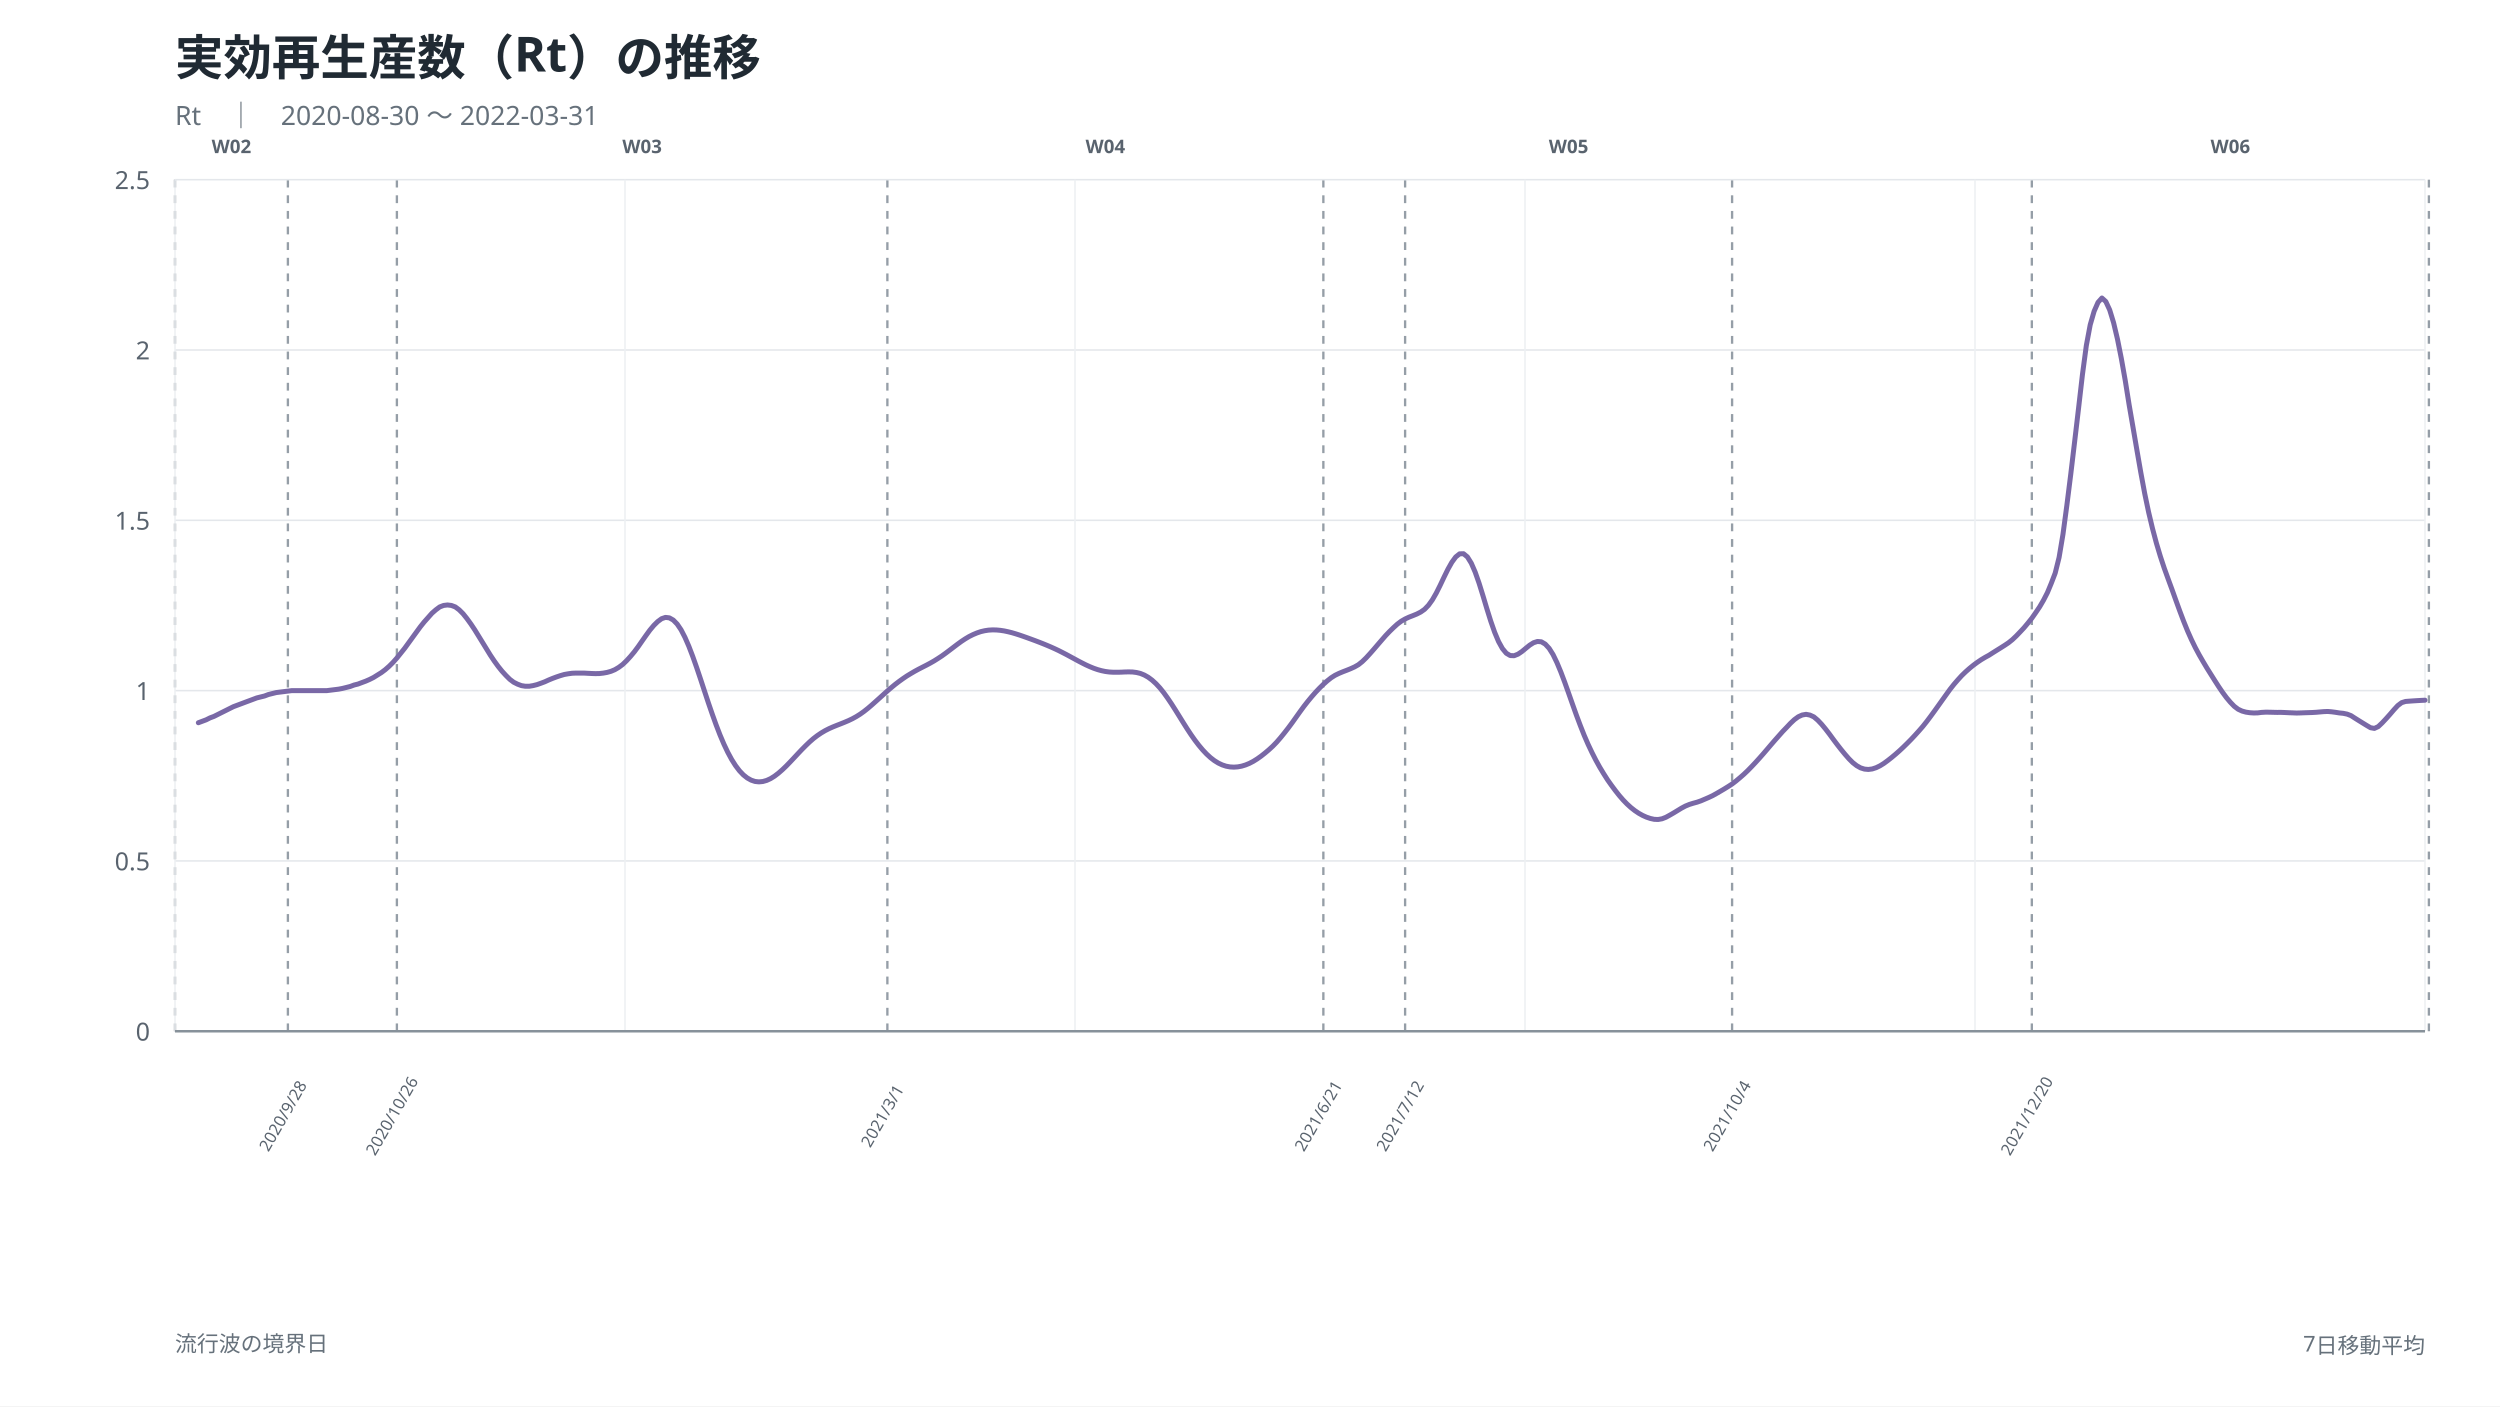
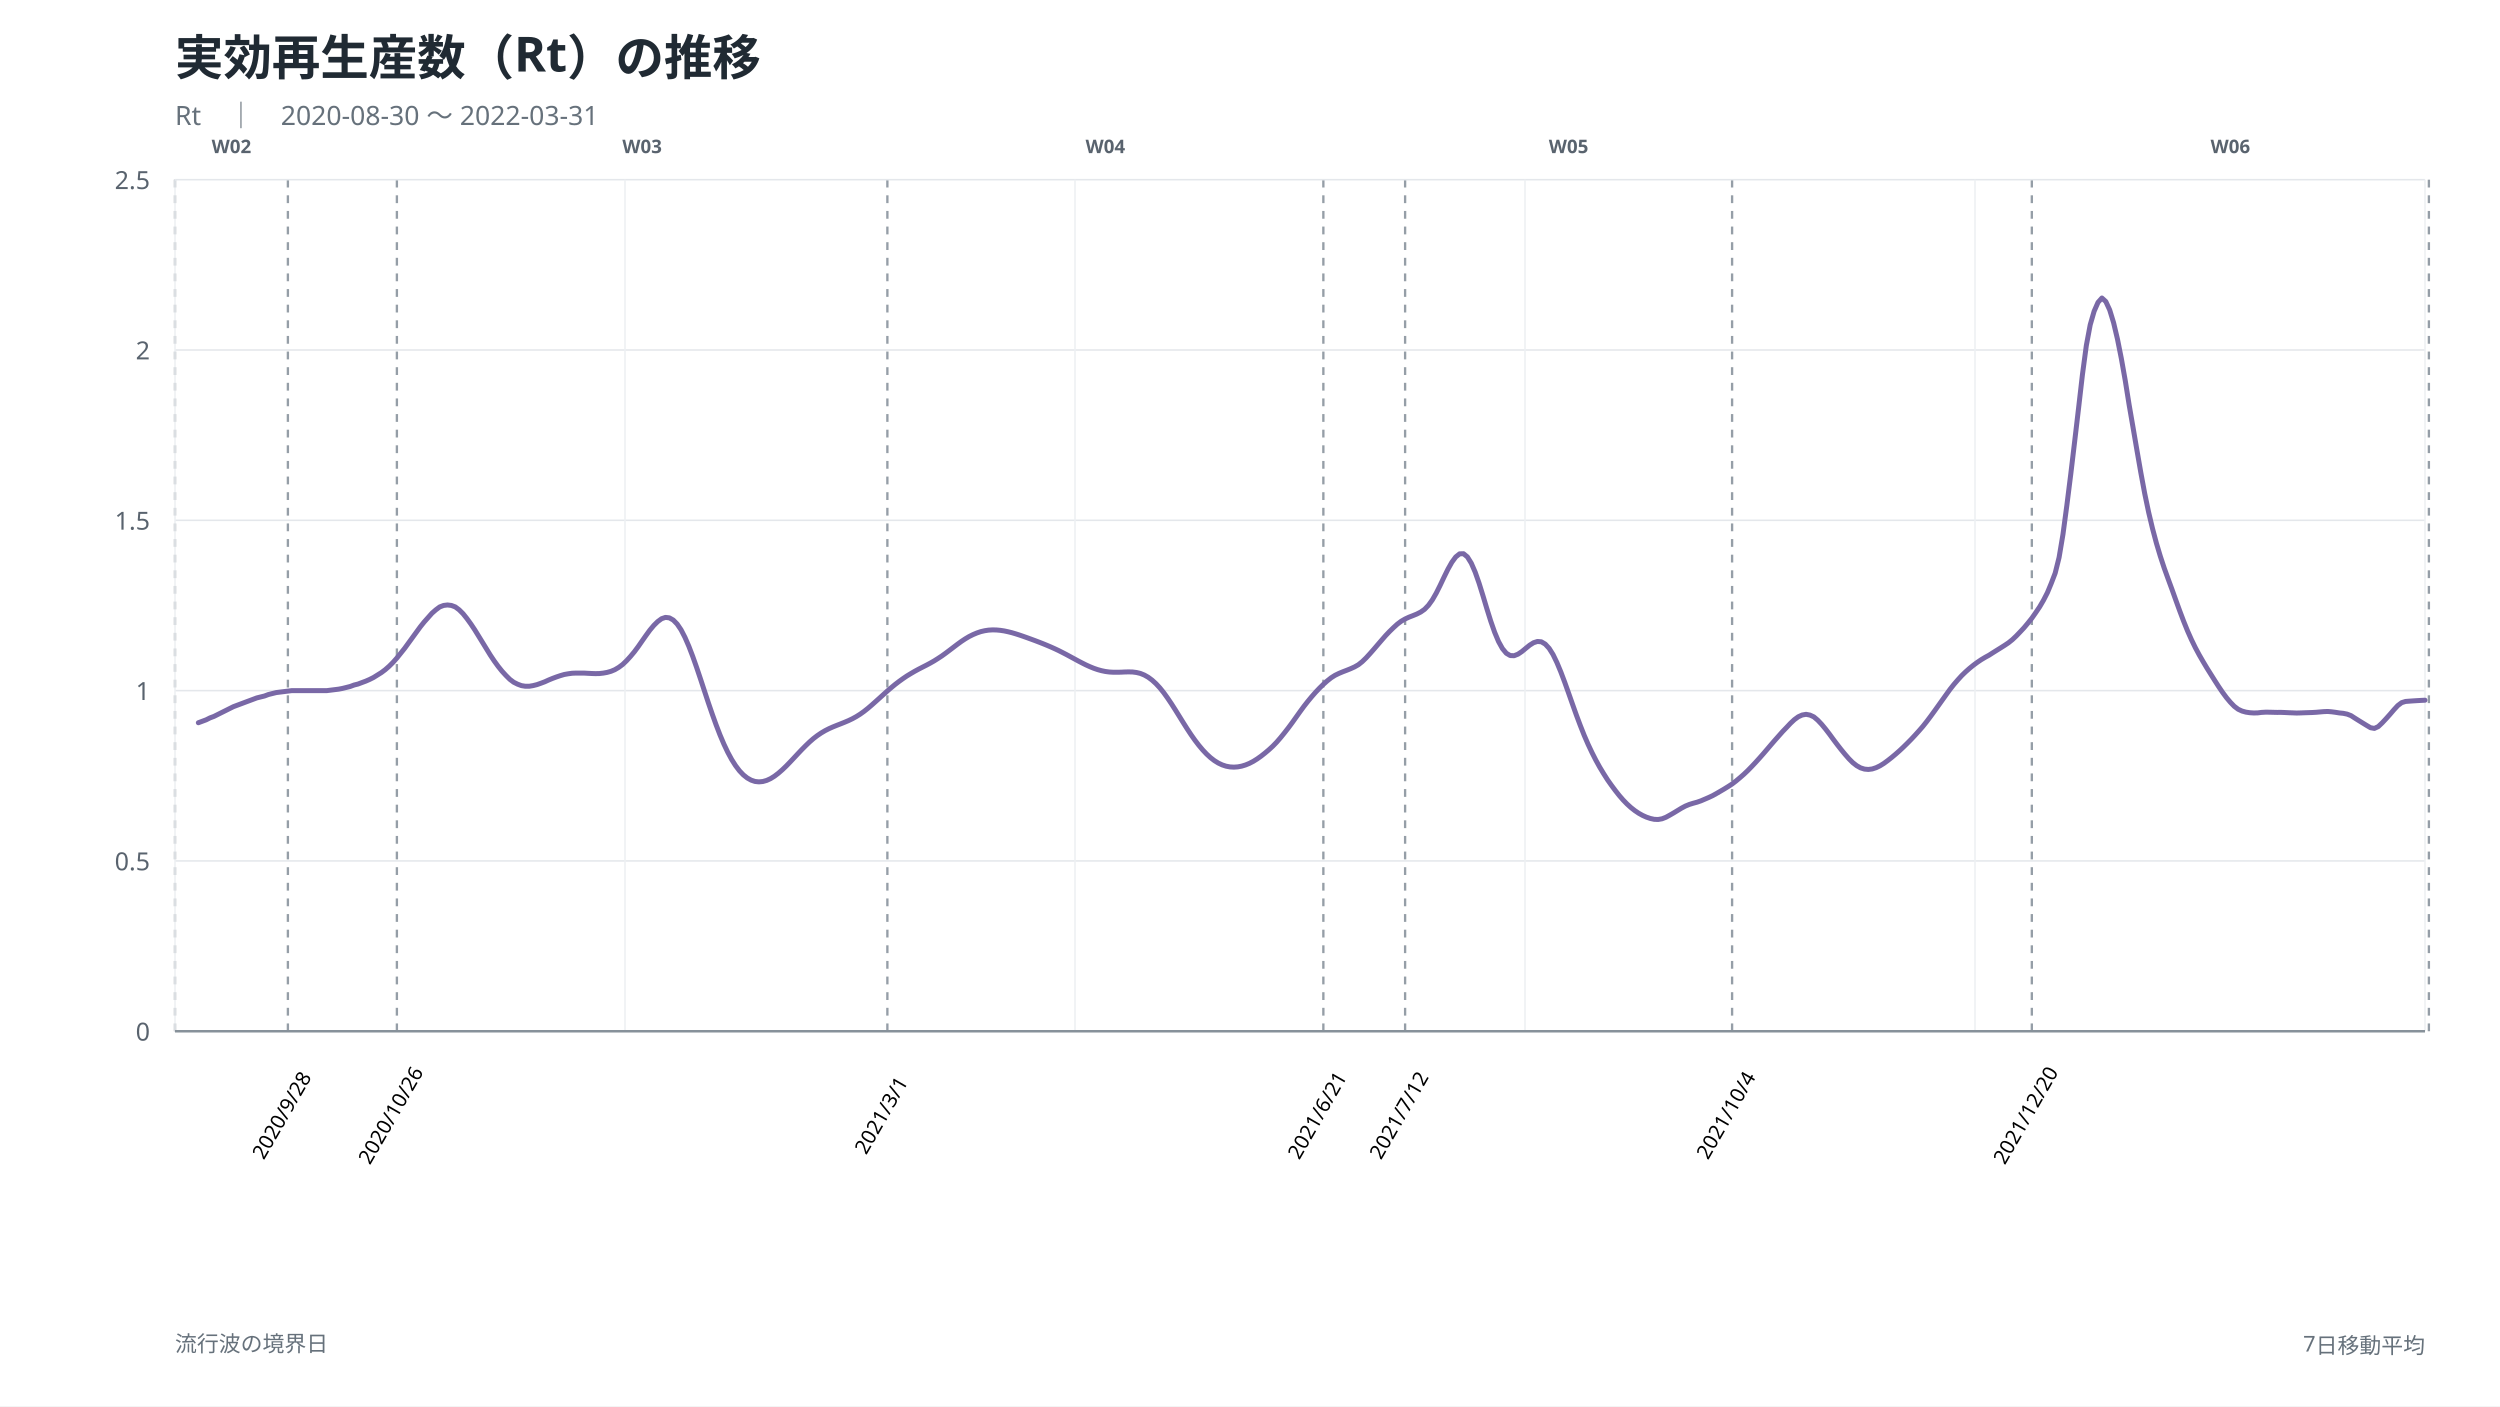
<svg xmlns="http://www.w3.org/2000/svg" width="1600" height="900" viewBox="0 0 1600 900" role="img" aria-labelledby="title desc">
  <rect width="100%" height="100%" fill="#fff" />
  <text x="112" y="48" font-family="sans-serif" font-size="31" font-weight="700" fill="#202a33">実効再生産数（Rt）の推移</text>
  <text x="112" y="80" font-family="sans-serif" font-size="17" fill="#66717b">Rt　｜　2020-08-30 ～ 2022-03-31</text>
  <line x1="112.00" y1="115" x2="112.00" y2="660" stroke="#8a949d" stroke-width="1.5" stroke-dasharray="5 5" opacity="0.9" />
  <line x1="184.25" y1="115" x2="184.25" y2="660" stroke="#8a949d" stroke-width="1.5" stroke-dasharray="5 5" opacity="0.9" />
  <text x="148.12" y="98" text-anchor="middle" font-family="sans-serif" font-size="12" font-weight="600" fill="#59636e">W02</text>
  <line x1="254.01" y1="115" x2="254.01" y2="660" stroke="#8a949d" stroke-width="1.5" stroke-dasharray="5 5" opacity="0.9" />
  <line x1="567.92" y1="115" x2="567.92" y2="660" stroke="#8a949d" stroke-width="1.5" stroke-dasharray="5 5" opacity="0.9" />
  <text x="410.96" y="98" text-anchor="middle" font-family="sans-serif" font-size="12" font-weight="600" fill="#59636e">W03</text>
  <line x1="846.95" y1="115" x2="846.95" y2="660" stroke="#8a949d" stroke-width="1.5" stroke-dasharray="5 5" opacity="0.9" />
  <text x="707.43" y="98" text-anchor="middle" font-family="sans-serif" font-size="12" font-weight="600" fill="#59636e">W04</text>
  <line x1="899.27" y1="115" x2="899.27" y2="660" stroke="#8a949d" stroke-width="1.5" stroke-dasharray="5 5" opacity="0.9" />
  <line x1="1108.54" y1="115" x2="1108.54" y2="660" stroke="#8a949d" stroke-width="1.5" stroke-dasharray="5 5" opacity="0.9" />
  <text x="1003.90" y="98" text-anchor="middle" font-family="sans-serif" font-size="12" font-weight="600" fill="#59636e">W05</text>
  <line x1="1300.37" y1="115" x2="1300.37" y2="660" stroke="#8a949d" stroke-width="1.5" stroke-dasharray="5 5" opacity="0.9" />
  <line x1="1554.49" y1="115" x2="1554.49" y2="660" stroke="#8a949d" stroke-width="1.5" stroke-dasharray="5 5" opacity="0.9" />
  <text x="1427.43" y="98" text-anchor="middle" font-family="sans-serif" font-size="12" font-weight="600" fill="#59636e">W06</text>
  <line x1="112" y1="660.00" x2="1552" y2="660.00" stroke="#e4e7eb" stroke-width="1" />
  <text x="96" y="666.00" text-anchor="end" font-family="sans-serif" font-size="16" fill="#59636e">0</text>
  <line x1="112" y1="551.00" x2="1552" y2="551.00" stroke="#e4e7eb" stroke-width="1" />
  <text x="96" y="557.00" text-anchor="end" font-family="sans-serif" font-size="16" fill="#59636e">0.5</text>
  <line x1="112" y1="442.00" x2="1552" y2="442.00" stroke="#e4e7eb" stroke-width="1" />
  <text x="96" y="448.00" text-anchor="end" font-family="sans-serif" font-size="16" fill="#59636e">1</text>
  <line x1="112" y1="333.00" x2="1552" y2="333.00" stroke="#e4e7eb" stroke-width="1" />
  <text x="96" y="339.00" text-anchor="end" font-family="sans-serif" font-size="16" fill="#59636e">1.5</text>
  <line x1="112" y1="224.00" x2="1552" y2="224.00" stroke="#e4e7eb" stroke-width="1" />
  <text x="96" y="230.00" text-anchor="end" font-family="sans-serif" font-size="16" fill="#59636e">2</text>
  <line x1="112" y1="115.00" x2="1552" y2="115.00" stroke="#e4e7eb" stroke-width="1" />
  <text x="96" y="121.00" text-anchor="end" font-family="sans-serif" font-size="16" fill="#59636e">2.5</text>
  <line x1="112.00" y1="115" x2="112.00" y2="660" stroke="#edf0f2" stroke-width="1" />
  <line x1="400.00" y1="115" x2="400.00" y2="660" stroke="#edf0f2" stroke-width="1" />
  <line x1="688.00" y1="115" x2="688.00" y2="660" stroke="#edf0f2" stroke-width="1" />
  <line x1="976.00" y1="115" x2="976.00" y2="660" stroke="#edf0f2" stroke-width="1" />
  <line x1="1264.00" y1="115" x2="1264.00" y2="660" stroke="#edf0f2" stroke-width="1" />
  <line x1="1552.00" y1="115" x2="1552.00" y2="660" stroke="#edf0f2" stroke-width="1" />
  <path d=" M126.95 462.55 L129.44 461.62 L131.93 460.69 L134.42 459.44 L136.91 458.51 L139.40 457.26 L141.90 456.01 L144.39 454.77 L146.88 453.52 L149.37 452.28 L151.86 451.34 L154.35 450.41 L156.84 449.47 L159.34 448.54 L161.83 447.61 L164.32 446.67 L166.81 446.05 L169.30 445.43 L171.79 444.49 L174.28 443.87 L176.78 443.25 L179.27 442.93 L181.76 442.62 L184.25 442.31 L186.74 442.00 L189.23 442.00 L191.72 442.00 L194.21 442.00 L196.71 442.00 L199.20 442.00 L201.69 442.00 L204.18 442.00 L206.67 442.00 L209.16 442.00 L211.65 441.69 L214.15 441.38 L216.64 441.07 L219.13 440.60 L221.62 439.98 L224.11 439.35 L226.60 438.42 L229.09 437.80 L231.58 436.86 L234.08 435.93 L236.57 434.84 L239.06 433.59 L241.55 432.03 L244.04 430.48 L246.53 428.61 L249.02 426.43 L251.52 423.94 L254.01 421.13 L256.50 418.02 L258.99 414.91 L261.48 411.48 L263.97 408.05 L266.46 404.63 L268.96 401.20 L271.45 398.09 L273.94 395.29 L276.43 392.48 L278.92 390.30 L281.41 388.44 L283.90 387.49 L286.39 387.18 L288.89 387.49 L291.38 388.42 L293.87 390.29 L296.36 392.78 L298.85 395.89 L301.34 399.33 L303.83 403.07 L306.33 407.12 L308.82 411.17 L311.31 415.22 L313.80 419.27 L316.29 423.00 L318.78 426.43 L321.27 429.54 L323.76 432.26 L326.26 434.75 L328.75 436.62 L331.24 437.87 L333.73 438.80 L336.22 439.20 L338.71 439.20 L341.20 438.78 L343.70 438.15 L346.19 437.27 L348.68 436.33 L351.17 435.19 L353.66 434.17 L356.15 433.24 L358.64 432.40 L361.13 431.67 L363.63 431.23 L366.12 430.88 L368.61 430.77 L371.10 430.77 L373.59 430.77 L376.08 430.91 L378.57 431.04 L381.07 431.12 L383.56 431.07 L386.05 430.79 L388.54 430.34 L391.03 429.64 L393.52 428.59 L396.01 427.11 L398.51 425.25 L401.00 422.86 L403.49 420.13 L405.98 417.15 L408.47 413.80 L410.96 410.21 L413.45 406.67 L415.94 403.25 L418.44 400.27 L420.93 397.81 L423.42 395.97 L425.91 395.13 L428.40 395.43 L430.89 396.84 L433.38 399.38 L435.88 403.08 L438.37 407.90 L440.86 413.62 L443.35 420.11 L445.84 427.16 L448.33 434.56 L450.82 442.14 L453.31 449.68 L455.81 456.95 L458.30 463.89 L460.79 470.34 L463.28 476.21 L465.77 481.46 L468.26 486.07 L470.75 490.00 L473.25 493.30 L475.74 495.92 L478.23 497.90 L480.72 499.29 L483.21 500.13 L485.70 500.40 L488.19 500.17 L490.69 499.46 L493.18 498.31 L495.67 496.76 L498.16 494.86 L500.65 492.69 L503.14 490.31 L505.63 487.74 L508.12 485.09 L510.62 482.41 L513.11 479.78 L515.60 477.27 L518.09 474.88 L520.58 472.70 L523.07 470.79 L525.56 469.10 L528.06 467.62 L530.55 466.35 L533.04 465.24 L535.53 464.23 L538.02 463.26 L540.51 462.26 L543.00 461.20 L545.49 460.01 L547.99 458.64 L550.48 457.08 L552.97 455.30 L555.46 453.33 L557.95 451.19 L560.44 448.97 L562.93 446.74 L565.43 444.46 L567.92 442.22 L570.41 440.08 L572.90 438.03 L575.39 436.12 L577.88 434.33 L580.37 432.64 L582.87 431.12 L585.36 429.66 L587.85 428.30 L590.34 427.02 L592.83 425.75 L595.32 424.42 L597.81 423.00 L600.30 421.43 L602.80 419.79 L605.29 417.99 L607.78 416.12 L610.27 414.22 L612.76 412.33 L615.25 410.52 L617.74 408.87 L620.24 407.38 L622.73 406.14 L625.22 405.09 L627.71 404.24 L630.20 403.66 L632.69 403.28 L635.18 403.13 L637.67 403.18 L640.17 403.41 L642.66 403.79 L645.15 404.32 L647.64 404.94 L650.13 405.68 L652.62 406.48 L655.11 407.34 L657.61 408.23 L660.10 409.14 L662.59 410.06 L665.08 411.01 L667.57 411.99 L670.06 413.01 L672.55 414.07 L675.04 415.19 L677.54 416.37 L680.03 417.63 L682.52 418.92 L685.01 420.27 L687.50 421.62 L689.99 422.97 L692.48 424.27 L694.98 425.53 L697.47 426.66 L699.96 427.68 L702.45 428.54 L704.94 429.23 L707.43 429.75 L709.92 430.08 L712.42 430.23 L714.91 430.25 L717.40 430.19 L719.89 430.07 L722.38 430.01 L724.87 430.08 L727.36 430.40 L729.85 431.00 L732.35 432.02 L734.84 433.43 L737.33 435.28 L739.82 437.55 L742.31 440.24 L744.80 443.34 L747.29 446.81 L749.79 450.53 L752.28 454.44 L754.77 458.44 L757.26 462.46 L759.75 466.40 L762.24 470.17 L764.73 473.71 L767.22 476.96 L769.72 479.94 L772.21 482.58 L774.70 484.87 L777.19 486.79 L779.68 488.34 L782.17 489.52 L784.66 490.35 L787.16 490.82 L789.65 490.97 L792.14 490.80 L794.63 490.34 L797.12 489.58 L799.61 488.56 L802.10 487.26 L804.60 485.70 L807.09 483.93 L809.58 481.97 L812.07 479.87 L814.56 477.58 L817.05 475.01 L819.54 472.13 L822.03 469.06 L824.53 465.85 L827.02 462.49 L829.51 458.99 L832.00 455.49 L834.49 452.09 L836.98 448.91 L839.47 445.90 L841.97 443.05 L844.46 440.42 L846.95 437.98 L849.44 435.76 L851.93 433.78 L854.42 432.20 L856.91 430.98 L859.40 429.94 L861.90 428.98 L864.39 427.97 L866.88 426.84 L869.37 425.42 L871.86 423.43 L874.35 421.00 L876.84 418.28 L879.34 415.43 L881.83 412.52 L884.32 409.63 L886.81 406.77 L889.30 404.16 L891.79 401.73 L894.28 399.46 L896.78 397.58 L899.27 396.14 L901.76 394.98 L904.25 394.01 L906.74 392.99 L909.23 391.72 L911.72 389.97 L914.21 387.39 L916.71 383.92 L919.20 379.59 L921.69 374.62 L924.18 369.36 L926.67 364.30 L929.16 359.87 L931.65 356.46 L934.15 354.46 L936.64 354.38 L939.13 356.41 L941.62 360.43 L944.11 366.15 L946.60 373.23 L949.09 381.23 L951.58 389.54 L954.08 397.53 L956.57 404.65 L959.06 410.59 L961.55 415.08 L964.04 418.08 L966.53 419.55 L969.02 419.66 L971.52 418.67 L974.01 416.99 L976.50 414.93 L978.99 412.91 L981.48 411.34 L983.97 410.54 L986.46 410.75 L988.96 412.23 L991.45 414.93 L993.94 418.90 L996.43 424.05 L998.92 430.03 L1001.41 436.62 L1003.90 443.59 L1006.39 450.66 L1008.89 457.68 L1011.38 464.30 L1013.87 470.59 L1016.36 476.34 L1018.85 481.60 L1021.34 486.51 L1023.83 491.01 L1026.33 495.15 L1028.82 499.07 L1031.31 502.59 L1033.80 505.94 L1036.29 509.10 L1038.78 511.97 L1041.27 514.54 L1043.76 516.81 L1046.26 518.78 L1048.75 520.46 L1051.24 521.86 L1053.73 522.98 L1056.22 523.82 L1058.71 524.37 L1061.20 524.47 L1063.70 524.03 L1066.19 523.06 L1068.68 521.69 L1071.17 520.25 L1073.66 518.74 L1076.15 517.22 L1078.64 515.89 L1081.13 514.86 L1083.63 514.08 L1086.12 513.40 L1088.61 512.53 L1091.10 511.46 L1093.59 510.39 L1096.08 509.22 L1098.57 507.83 L1101.07 506.38 L1103.56 504.91 L1106.05 503.37 L1108.54 501.76 L1111.03 499.86 L1113.52 497.77 L1116.01 495.60 L1118.51 493.23 L1121.00 490.68 L1123.49 488.04 L1125.98 485.29 L1128.47 482.47 L1130.96 479.57 L1133.45 476.64 L1135.94 473.76 L1138.44 470.94 L1140.93 468.13 L1143.42 465.55 L1145.91 462.90 L1148.40 460.57 L1150.89 458.74 L1153.38 457.61 L1155.88 457.17 L1158.37 457.65 L1160.86 458.80 L1163.35 460.91 L1165.84 463.54 L1168.33 466.55 L1170.82 469.78 L1173.31 473.19 L1175.81 476.51 L1178.30 479.70 L1180.79 482.73 L1183.28 485.58 L1185.77 488.07 L1188.26 490.02 L1190.75 491.43 L1193.25 492.22 L1195.74 492.45 L1198.23 492.13 L1200.72 491.32 L1203.21 490.11 L1205.70 488.56 L1208.19 486.73 L1210.69 484.76 L1213.18 482.68 L1215.67 480.48 L1218.16 478.15 L1220.65 475.71 L1223.14 473.19 L1225.63 470.53 L1228.12 467.77 L1230.62 464.90 L1233.11 461.77 L1235.60 458.45 L1238.09 455.03 L1240.58 451.55 L1243.07 448.05 L1245.56 444.57 L1248.06 441.11 L1250.55 437.96 L1253.04 435.08 L1255.53 432.35 L1258.02 429.95 L1260.51 427.74 L1263.00 425.72 L1265.49 423.88 L1267.99 422.19 L1270.48 420.70 L1272.97 419.34 L1275.46 417.74 L1277.95 416.18 L1280.44 414.63 L1282.93 413.05 L1285.43 411.38 L1287.92 409.38 L1290.41 407.02 L1292.90 404.42 L1295.39 401.75 L1297.88 398.77 L1300.37 395.66 L1302.87 392.09 L1305.36 388.39 L1307.85 384.13 L1310.34 379.29 L1312.83 373.27 L1315.32 366.78 L1317.81 356.79 L1320.30 341.95 L1322.80 323.30 L1325.29 303.43 L1327.78 282.54 L1330.27 261.35 L1332.76 239.74 L1335.25 221.14 L1337.74 207.84 L1340.24 199.20 L1342.73 193.52 L1345.22 190.73 L1347.71 192.98 L1350.20 198.35 L1352.69 206.51 L1355.18 217.04 L1357.67 229.52 L1360.17 243.62 L1362.66 259.20 L1365.15 273.61 L1367.64 288.16 L1370.13 302.49 L1372.62 315.90 L1375.11 327.79 L1377.61 338.29 L1380.10 347.63 L1382.59 355.96 L1385.08 363.53 L1387.57 370.43 L1390.06 377.20 L1392.55 384.16 L1395.04 391.02 L1397.54 397.63 L1400.03 403.79 L1402.52 409.38 L1405.01 414.49 L1407.50 419.14 L1409.99 423.46 L1412.48 427.63 L1414.98 431.62 L1417.47 435.58 L1419.96 439.45 L1422.45 443.12 L1424.94 446.49 L1427.43 449.45 L1429.92 452.03 L1432.42 453.92 L1434.91 455.08 L1437.40 455.77 L1439.89 456.14 L1442.38 456.30 L1444.87 456.25 L1447.36 455.94 L1449.85 455.80 L1452.35 455.81 L1454.84 455.88 L1457.33 455.94 L1459.82 455.92 L1462.31 456.01 L1464.80 456.14 L1467.29 456.23 L1469.79 456.34 L1472.28 456.27 L1474.77 456.17 L1477.26 456.09 L1479.75 456.01 L1482.24 455.87 L1484.73 455.65 L1487.22 455.44 L1489.72 455.34 L1492.21 455.55 L1494.70 455.88 L1497.19 456.28 L1499.68 456.53 L1502.17 457.04 L1504.66 458.01 L1507.16 459.63 L1509.65 461.19 L1512.14 462.73 L1514.63 464.26 L1517.12 465.73 L1519.61 466.18 L1522.10 465.01 L1524.60 462.63 L1527.09 459.97 L1529.58 457.19 L1532.07 454.28 L1534.56 451.58 L1537.05 449.70 L1539.54 448.93 L1542.03 448.74 L1544.53 448.56 L1547.02 448.40 L1549.51 448.26 L1552.00 448.13" fill="none" stroke="#7968a6" stroke-width="3.2" stroke-linejoin="round" stroke-linecap="round" />
  <text x="1552" y="865" text-anchor="end" font-family="sans-serif" font-size="14" fill="#66717b">7日移動平均</text>
  <line x1="112" y1="660" x2="1552" y2="660" stroke="#87919a" stroke-width="1.6" />
  <text x="112" y="865" font-family="sans-serif" font-size="14" fill="#66717b">流行波の境界日</text>
-   <text x="184.25" y="716" text-anchor="middle" font-family="sans-serif" font-size="10.5" fill="#59636e" transform="rotate(-60 184.25 716)">2020/9/28</text>
-   <text x="254.01" y="716" text-anchor="middle" font-family="sans-serif" font-size="10.5" fill="#59636e" transform="rotate(-60 254.01 716)">2020/10/26</text>
-   <text x="567.92" y="716" text-anchor="middle" font-family="sans-serif" font-size="10.5" fill="#59636e" transform="rotate(-60 567.92 716)">2021/3/1</text>
-   <text x="846.95" y="716" text-anchor="middle" font-family="sans-serif" font-size="10.5" fill="#59636e" transform="rotate(-60 846.95 716)">2021/6/21</text>
-   <text x="899.27" y="716" text-anchor="middle" font-family="sans-serif" font-size="10.5" fill="#59636e" transform="rotate(-60 899.27 716)">2021/7/12</text>
-   <text x="1108.54" y="716" text-anchor="middle" font-family="sans-serif" font-size="10.5" fill="#59636e" transform="rotate(-60 1108.54 716)">2021/10/4</text>
-   <text x="1300.37" y="716" text-anchor="middle" font-family="sans-serif" font-size="10.5" fill="#59636e" transform="rotate(-60 1300.37 716)">2021/12/20</text>
+   <text x="184.25" y="716" text-anchor="middle" font-family="sans-serif" font-size="13" fill="#000000" transform="rotate(-60 184.25 716)">2020/9/28</text>
+   <text x="254.01" y="716" text-anchor="middle" font-family="sans-serif" font-size="13" fill="#000000" transform="rotate(-60 254.01 716)">2020/10/26</text>
+   <text x="567.92" y="716" text-anchor="middle" font-family="sans-serif" font-size="13" fill="#000000" transform="rotate(-60 567.92 716)">2021/3/1</text>
+   <text x="846.95" y="716" text-anchor="middle" font-family="sans-serif" font-size="13" fill="#000000" transform="rotate(-60 846.95 716)">2021/6/21</text>
+   <text x="899.27" y="716" text-anchor="middle" font-family="sans-serif" font-size="13" fill="#000000" transform="rotate(-60 899.27 716)">2021/7/12</text>
+   <text x="1108.54" y="716" text-anchor="middle" font-family="sans-serif" font-size="13" fill="#000000" transform="rotate(-60 1108.54 716)">2021/10/4</text>
+   <text x="1300.37" y="716" text-anchor="middle" font-family="sans-serif" font-size="13" fill="#000000" transform="rotate(-60 1300.37 716)">2021/12/20</text>
</svg>
